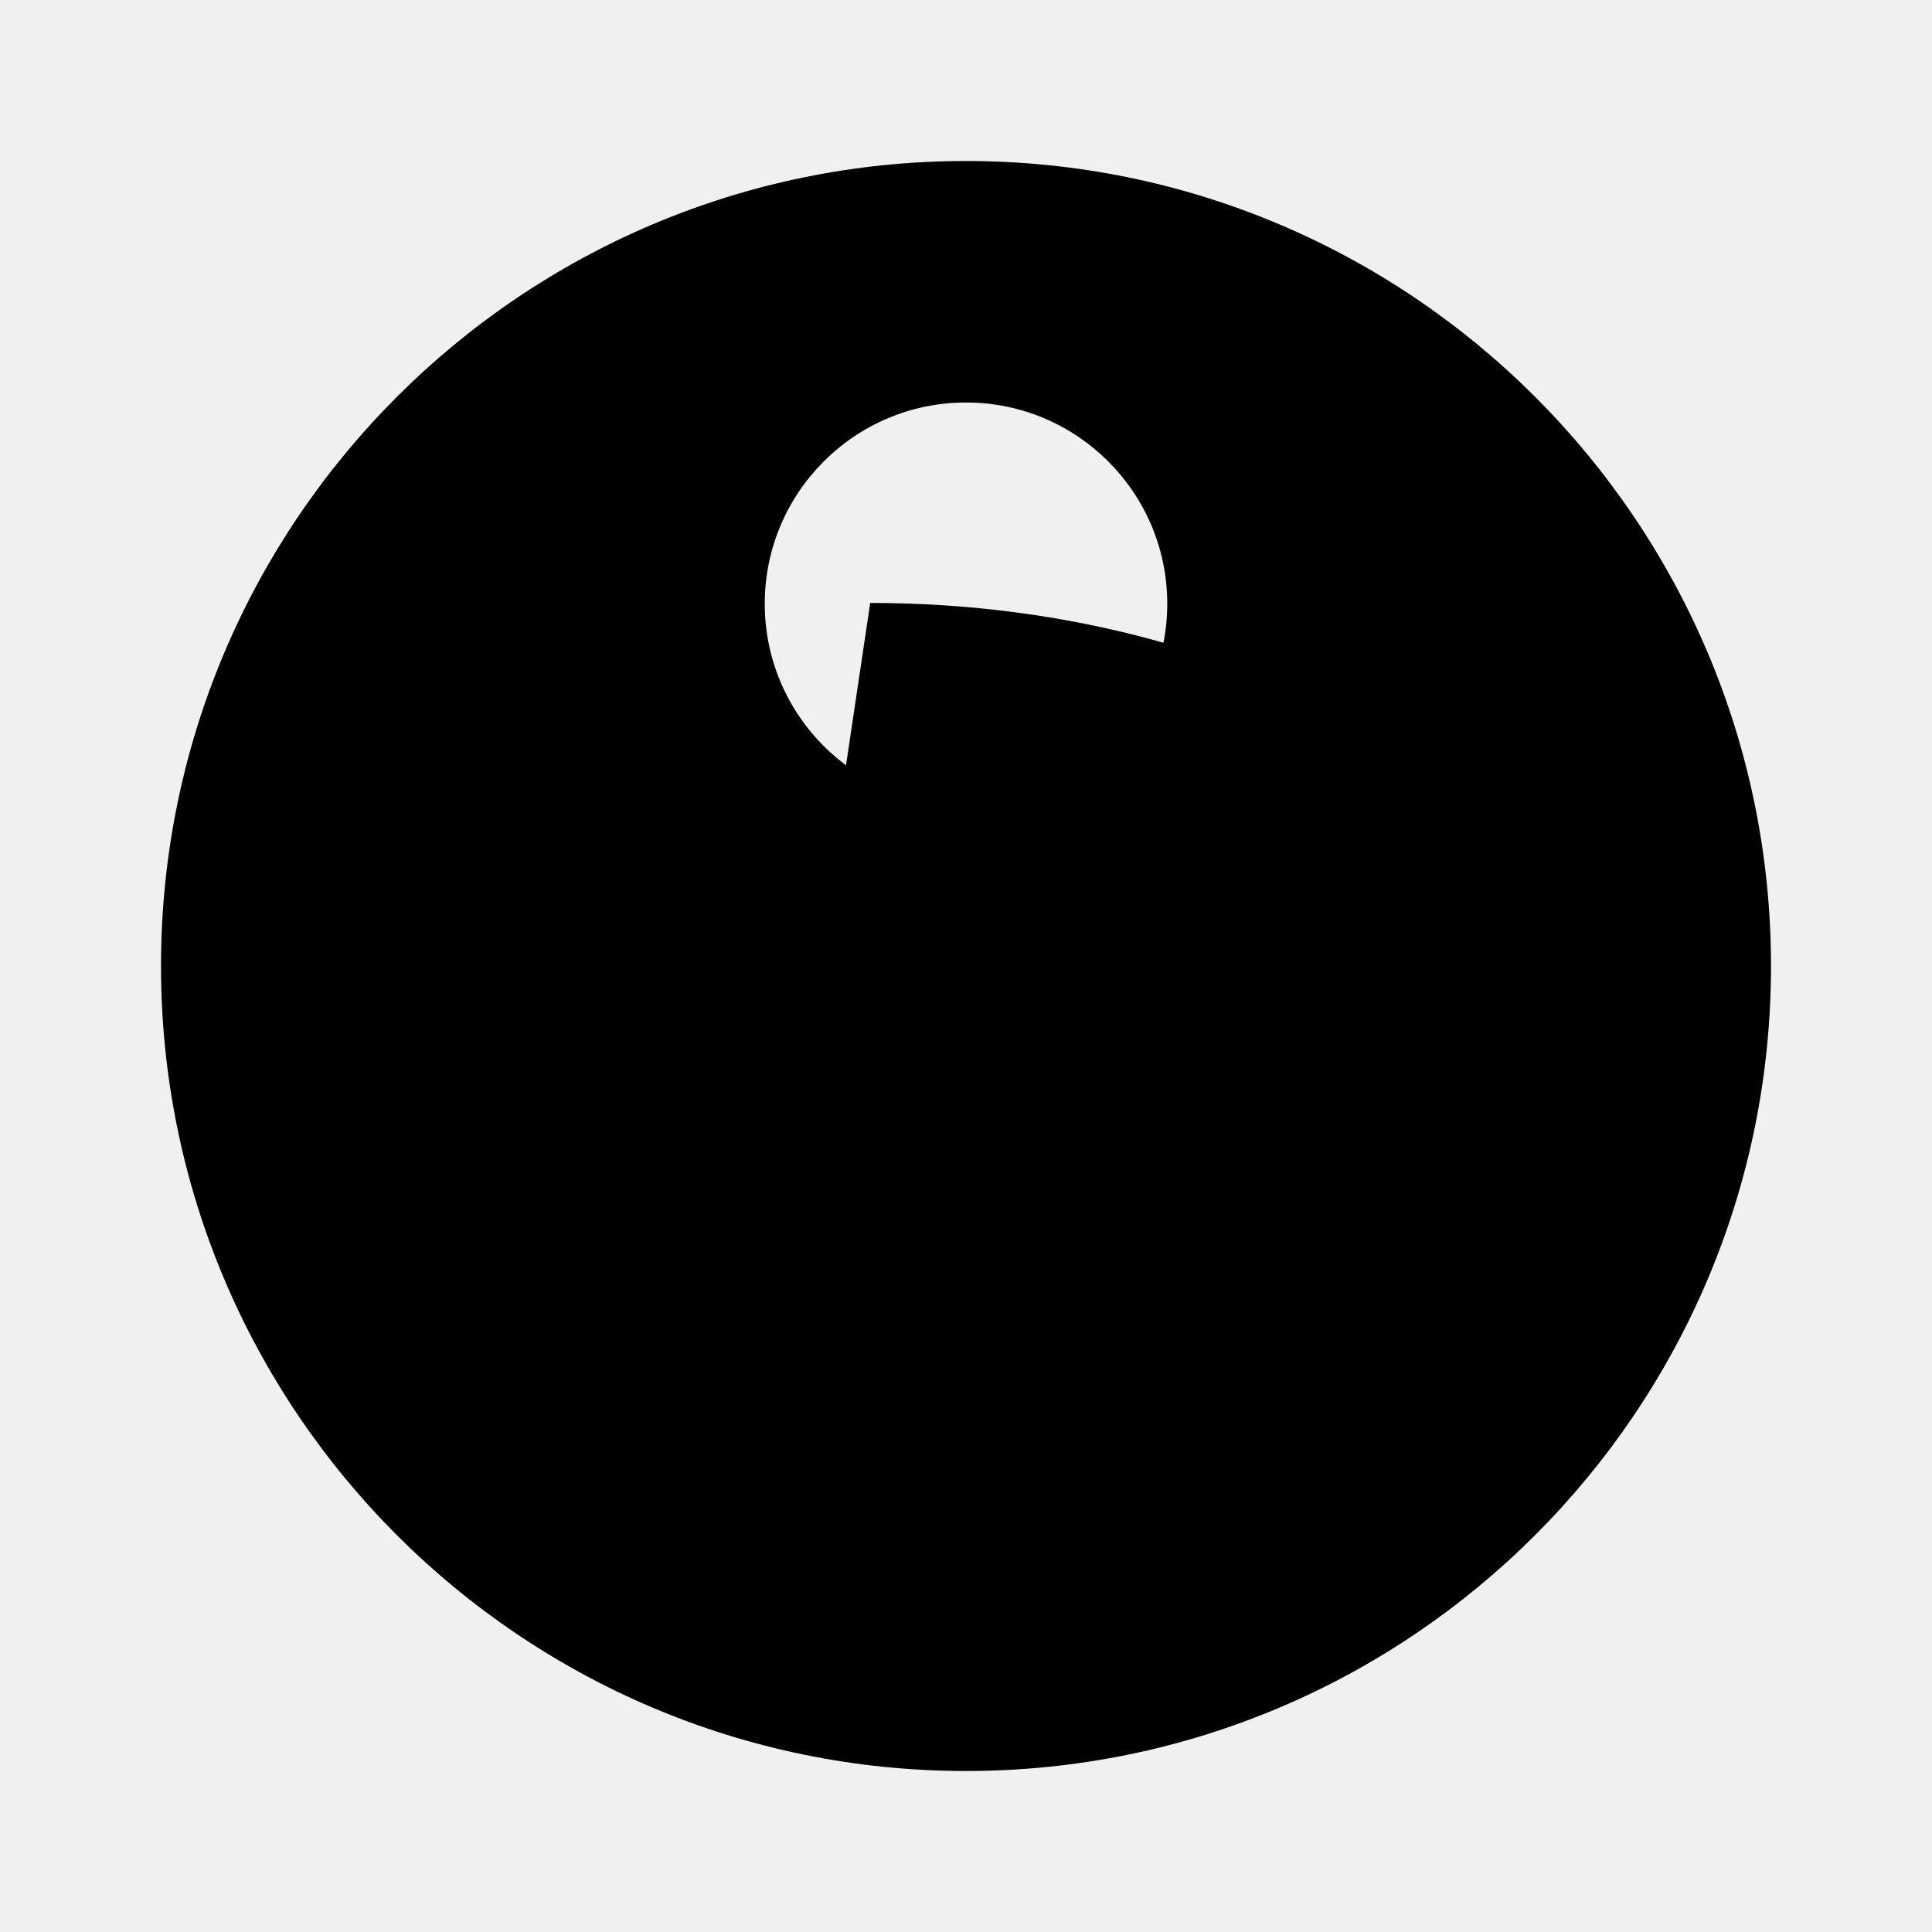
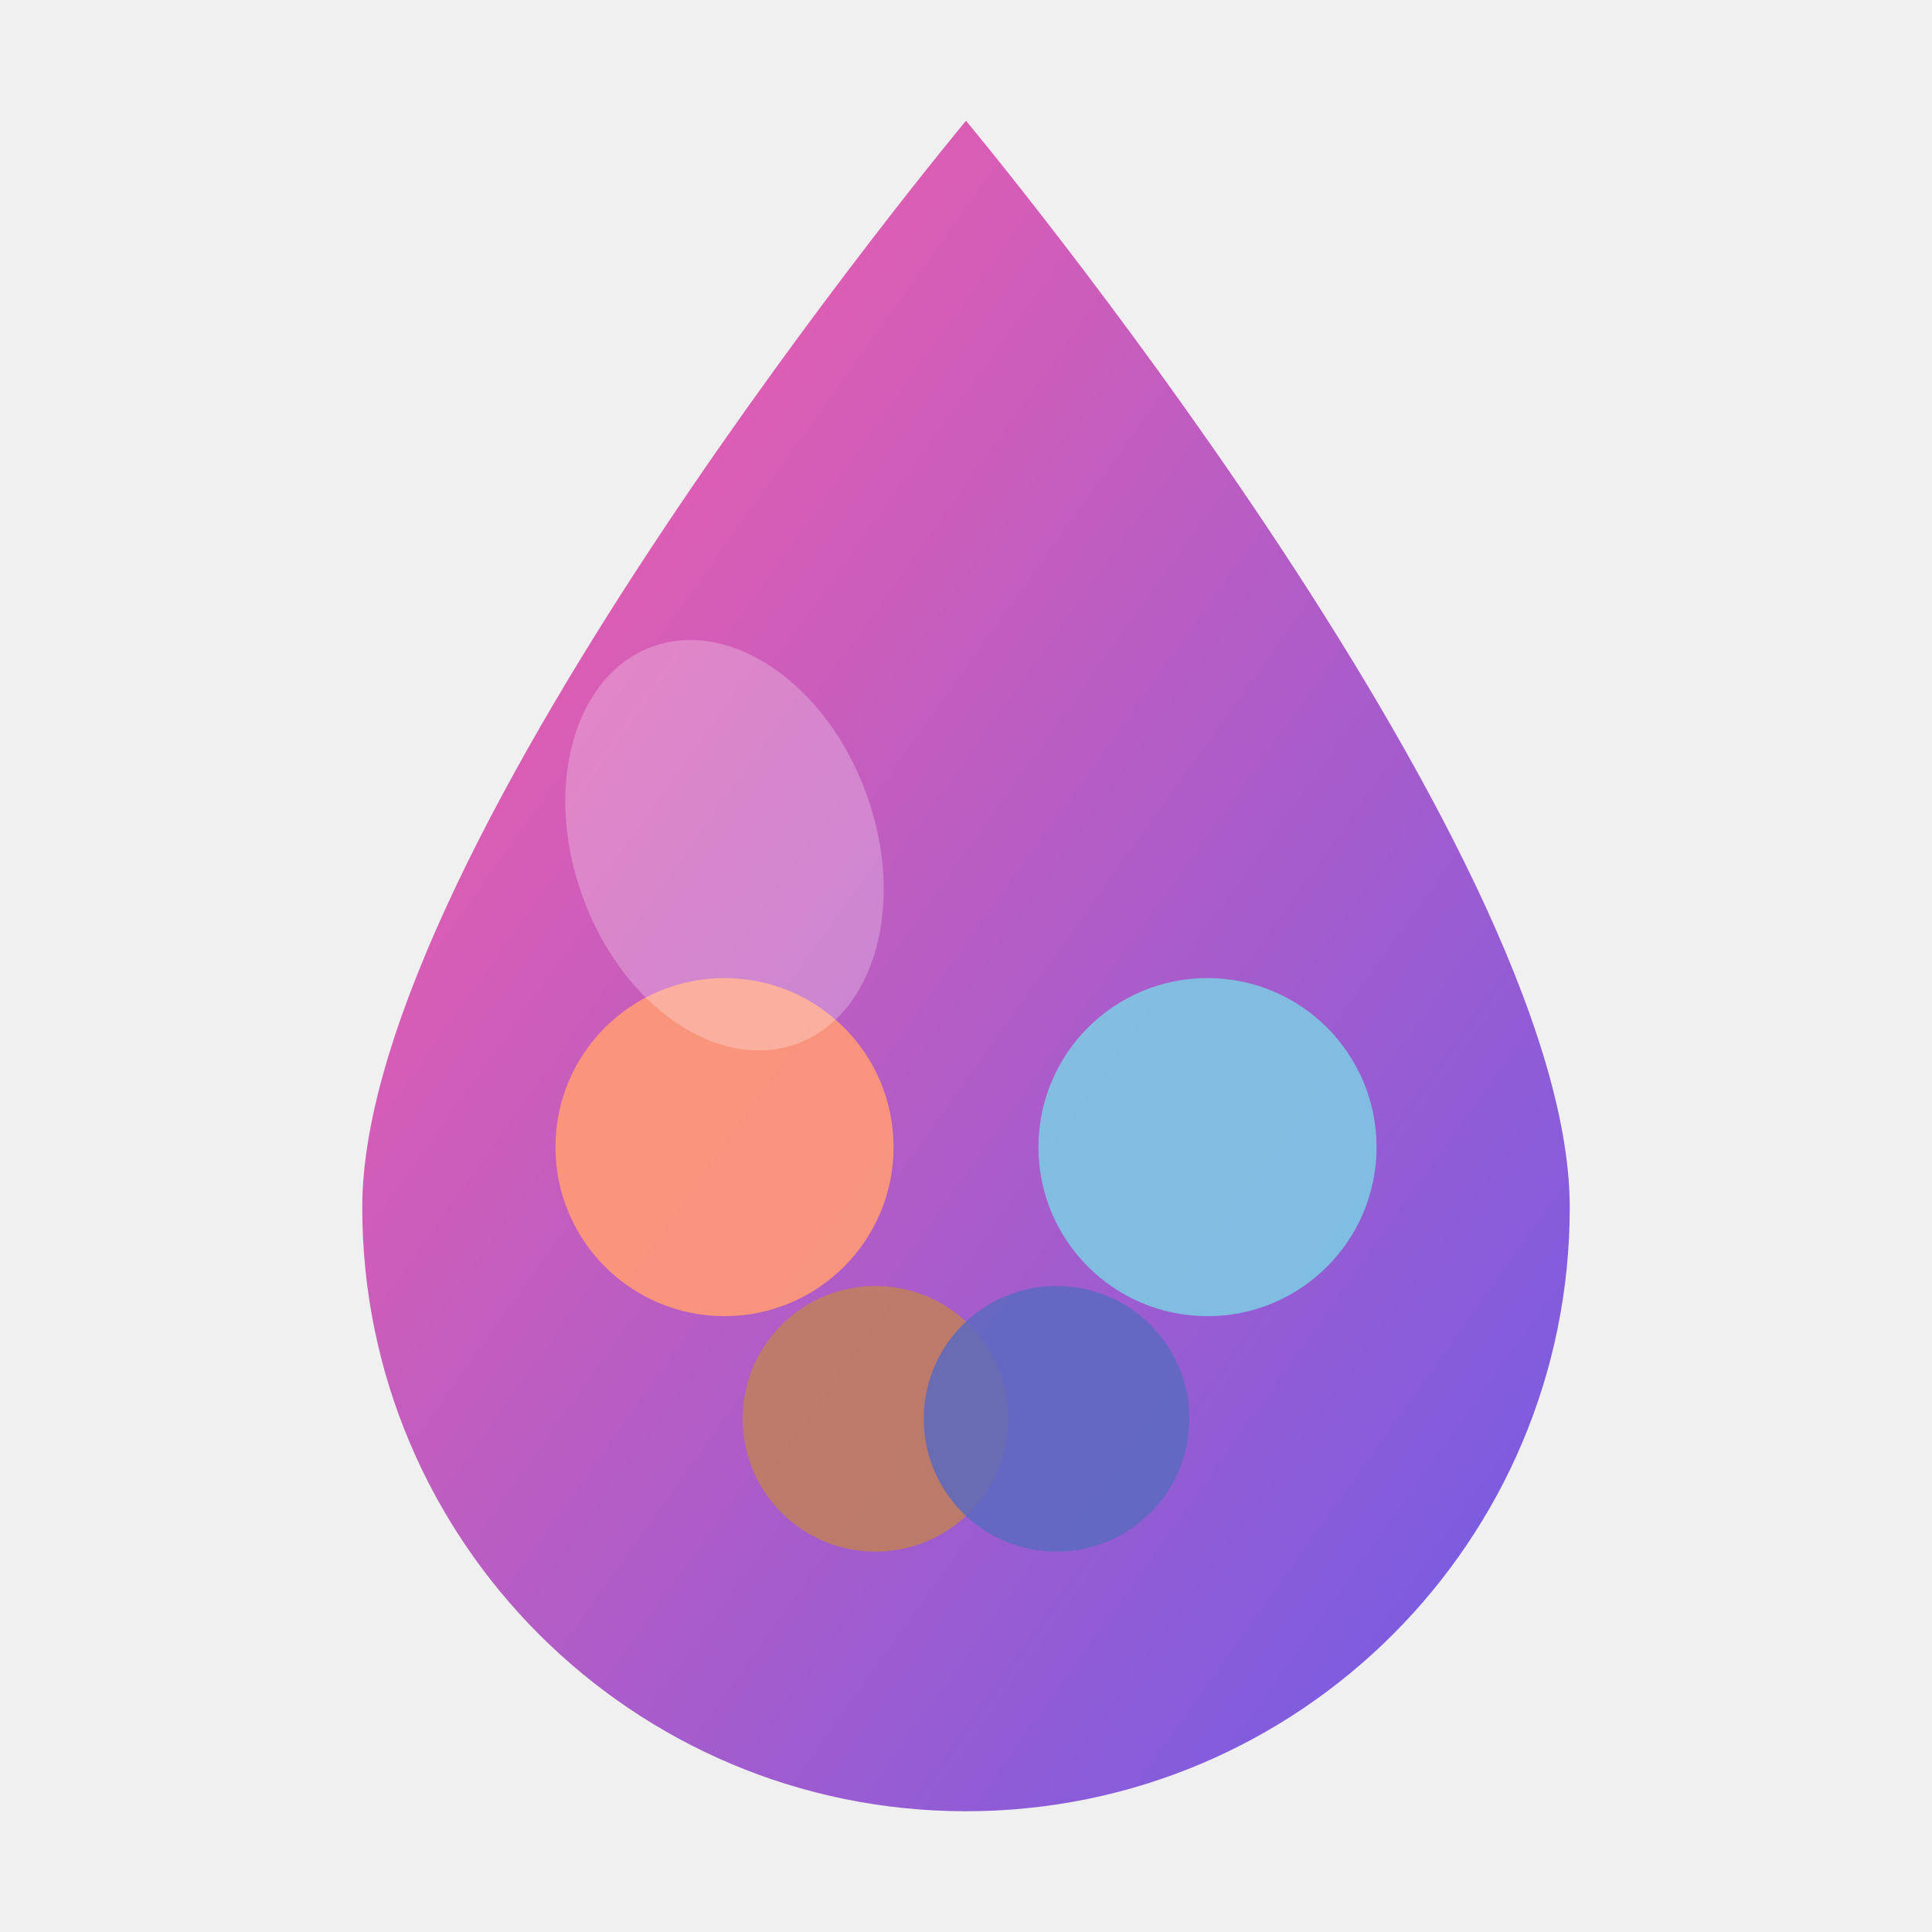
- <svg xmlns="http://www.w3.org/2000/svg" viewBox="0 0 24 24" fill="currentColor">
-   <path d="M12 2C6.48 2 2 6.48 2 12s4.48 10 10 10 10-4.48 10-10S17.52 2 12 2zm0 3c1.38 0 2.5 1.12 2.5 2.5S13.38 10 12 10s-2.5-1.12-2.5-2.5S10.62 5 12 5zm-1.75 6.25c-2.45 0-4.72.63-6.5 1.75.12 2.76 1.48 5.25 3.51 6.94L12 18l1.74-1.74c.03-.03.06-.05.09-.08 1.9-1.92 3.19-4.23 3.48-6.94-1.78-1.12-4.05-1.75-6.5-1.75z" />
+ <svg xmlns="http://www.w3.org/2000/svg" viewBox="0 0 32 32">
+   <defs>
+     <linearGradient id="g1" x1="0%" y1="0%" x2="100%" y2="100%">
+       <stop offset="0%" stop-color="#ff5da3" />
+       <stop offset="100%" stop-color="#6c5ce7" />
+     </linearGradient>
+   </defs>
+   <path d="M16 2C16 2 6 14 6 20a10 10 0 0 0 20 0C26 14 16 2 16 2z" fill="url(#g1)" />
+   <circle cx="12" cy="19" r="2.8" fill="#ff9a76" opacity="0.9" />
+   <circle cx="20" cy="19" r="2.8" fill="#7ec8e3" opacity="0.9" />
+   <circle cx="14.5" cy="23.5" r="2.2" fill="#c17f59" opacity="0.85" />
+   <circle cx="17.5" cy="23.5" r="2.2" fill="#5b6abf" opacity="0.85" />
+   <ellipse cx="12" cy="14" rx="2.5" ry="3.5" fill="white" opacity="0.25" transform="rotate(-20 12 14)" />
</svg>
